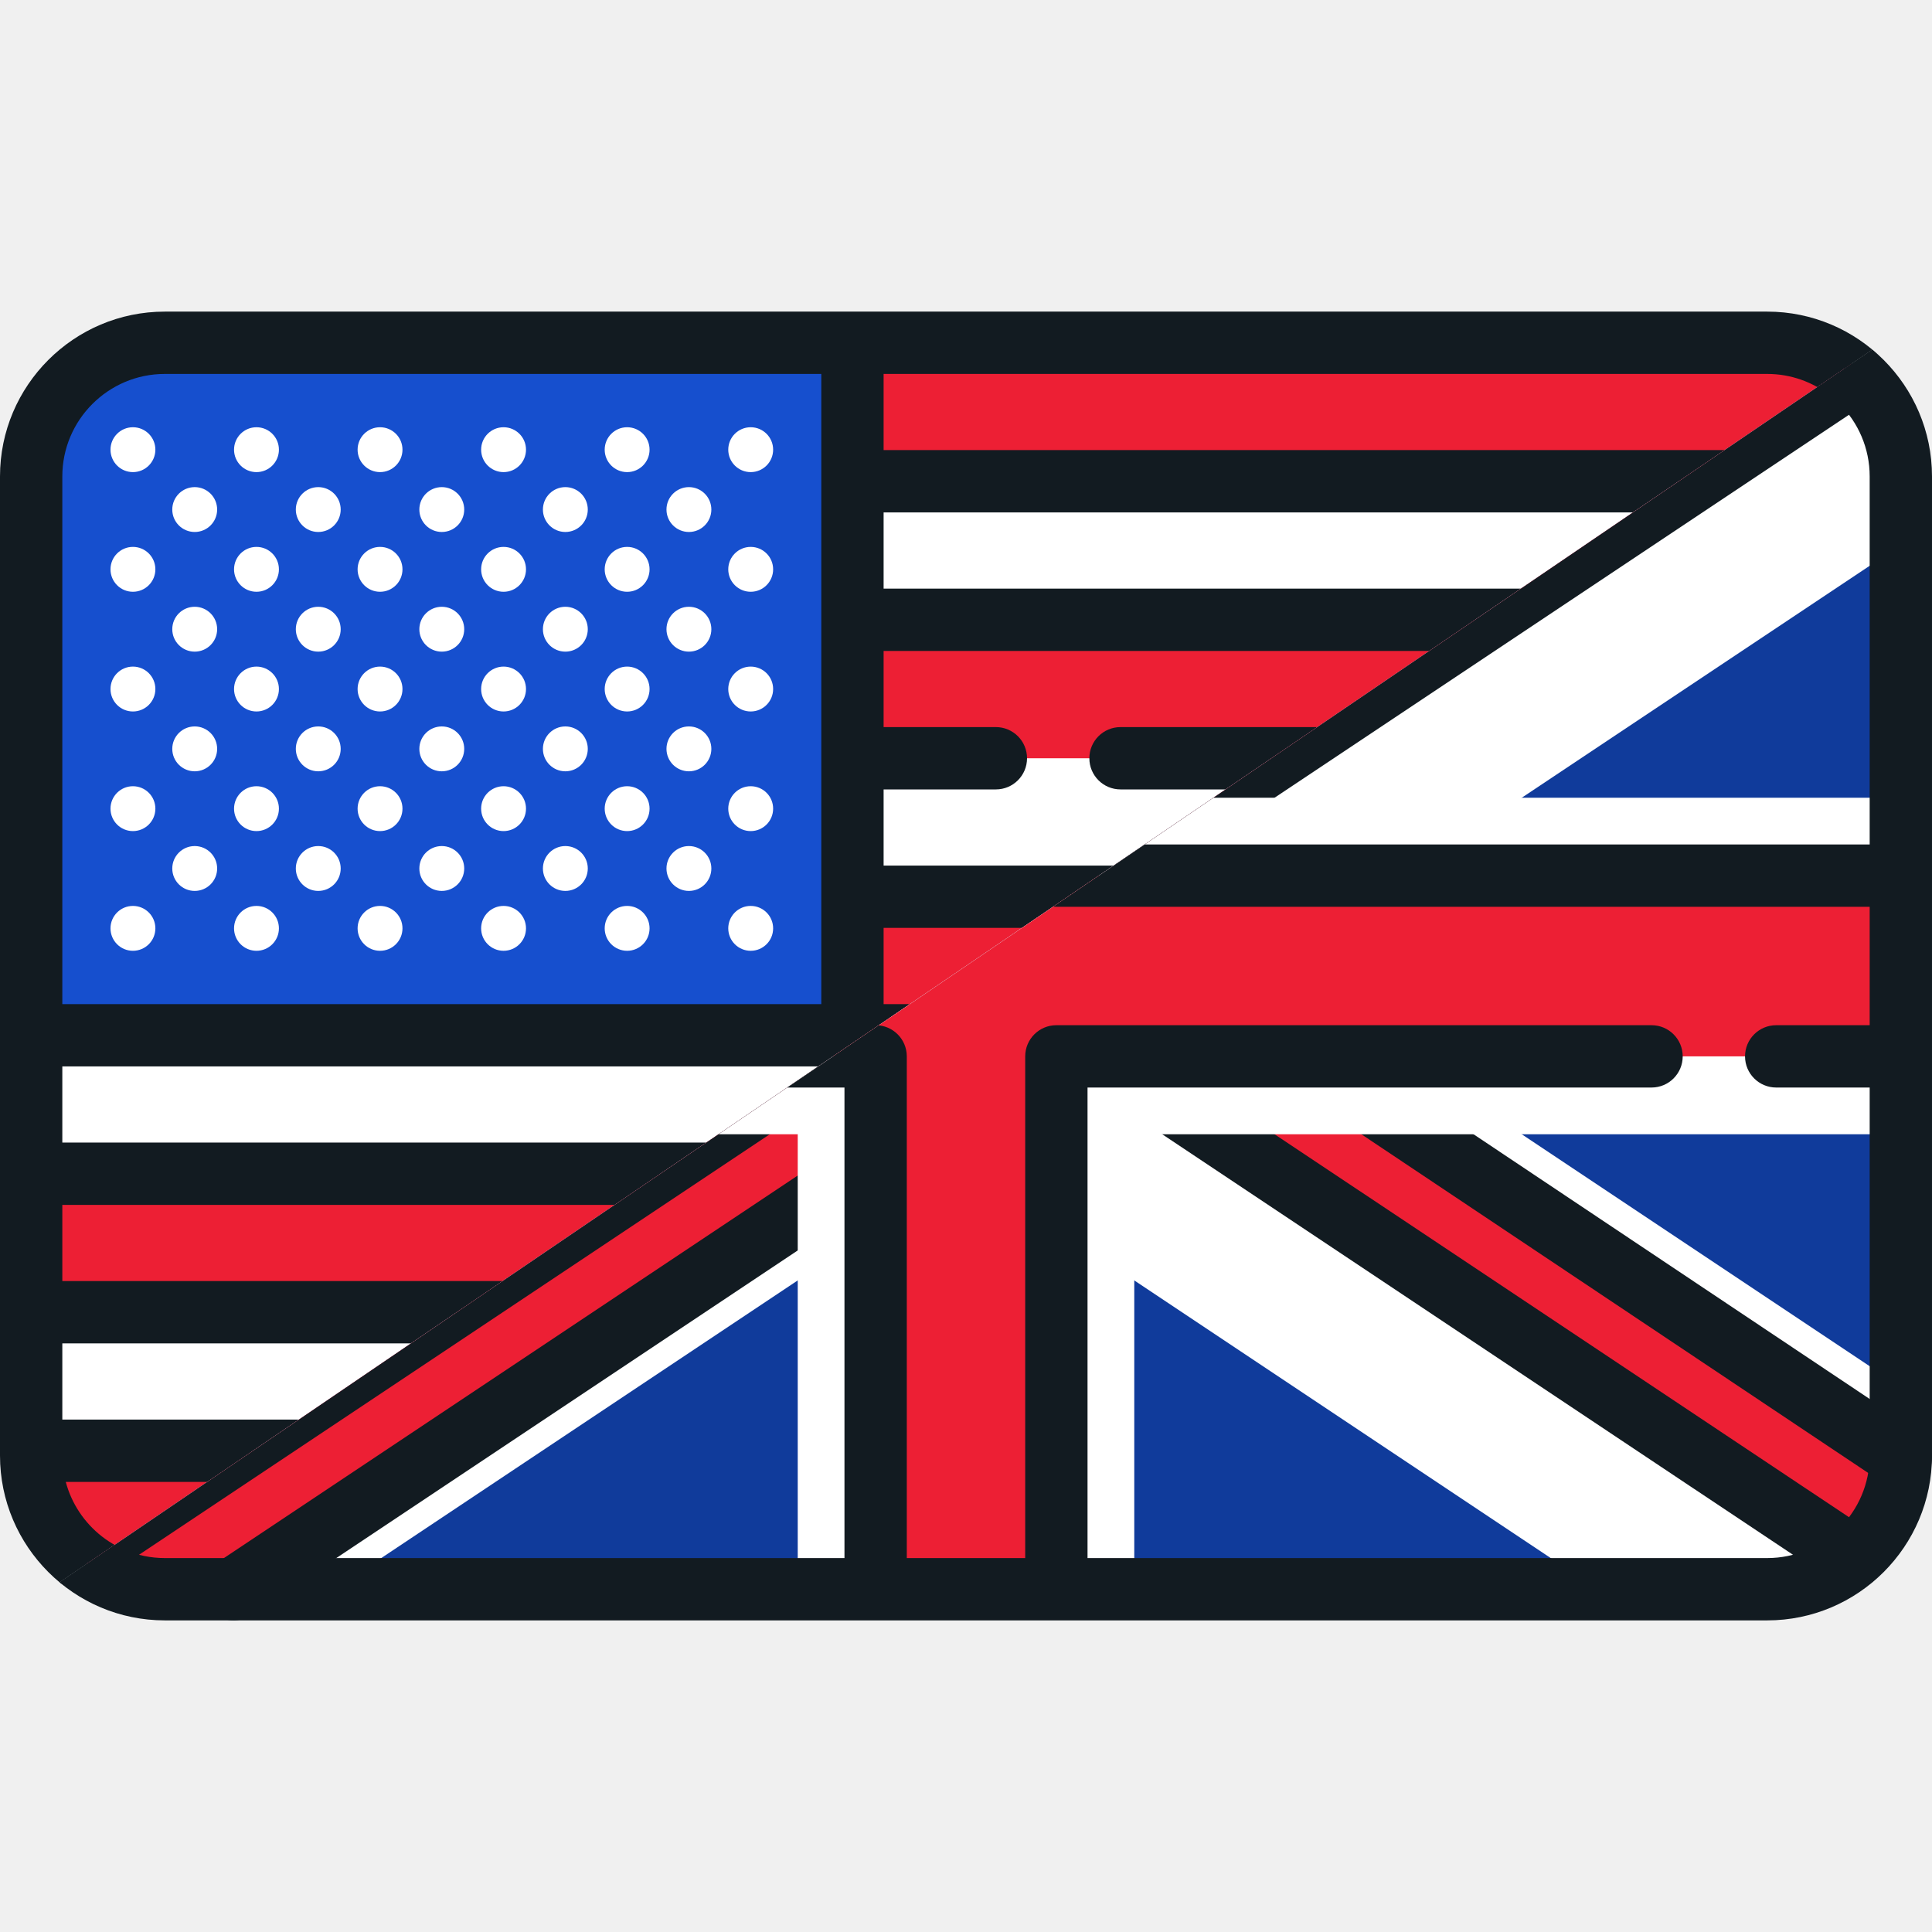
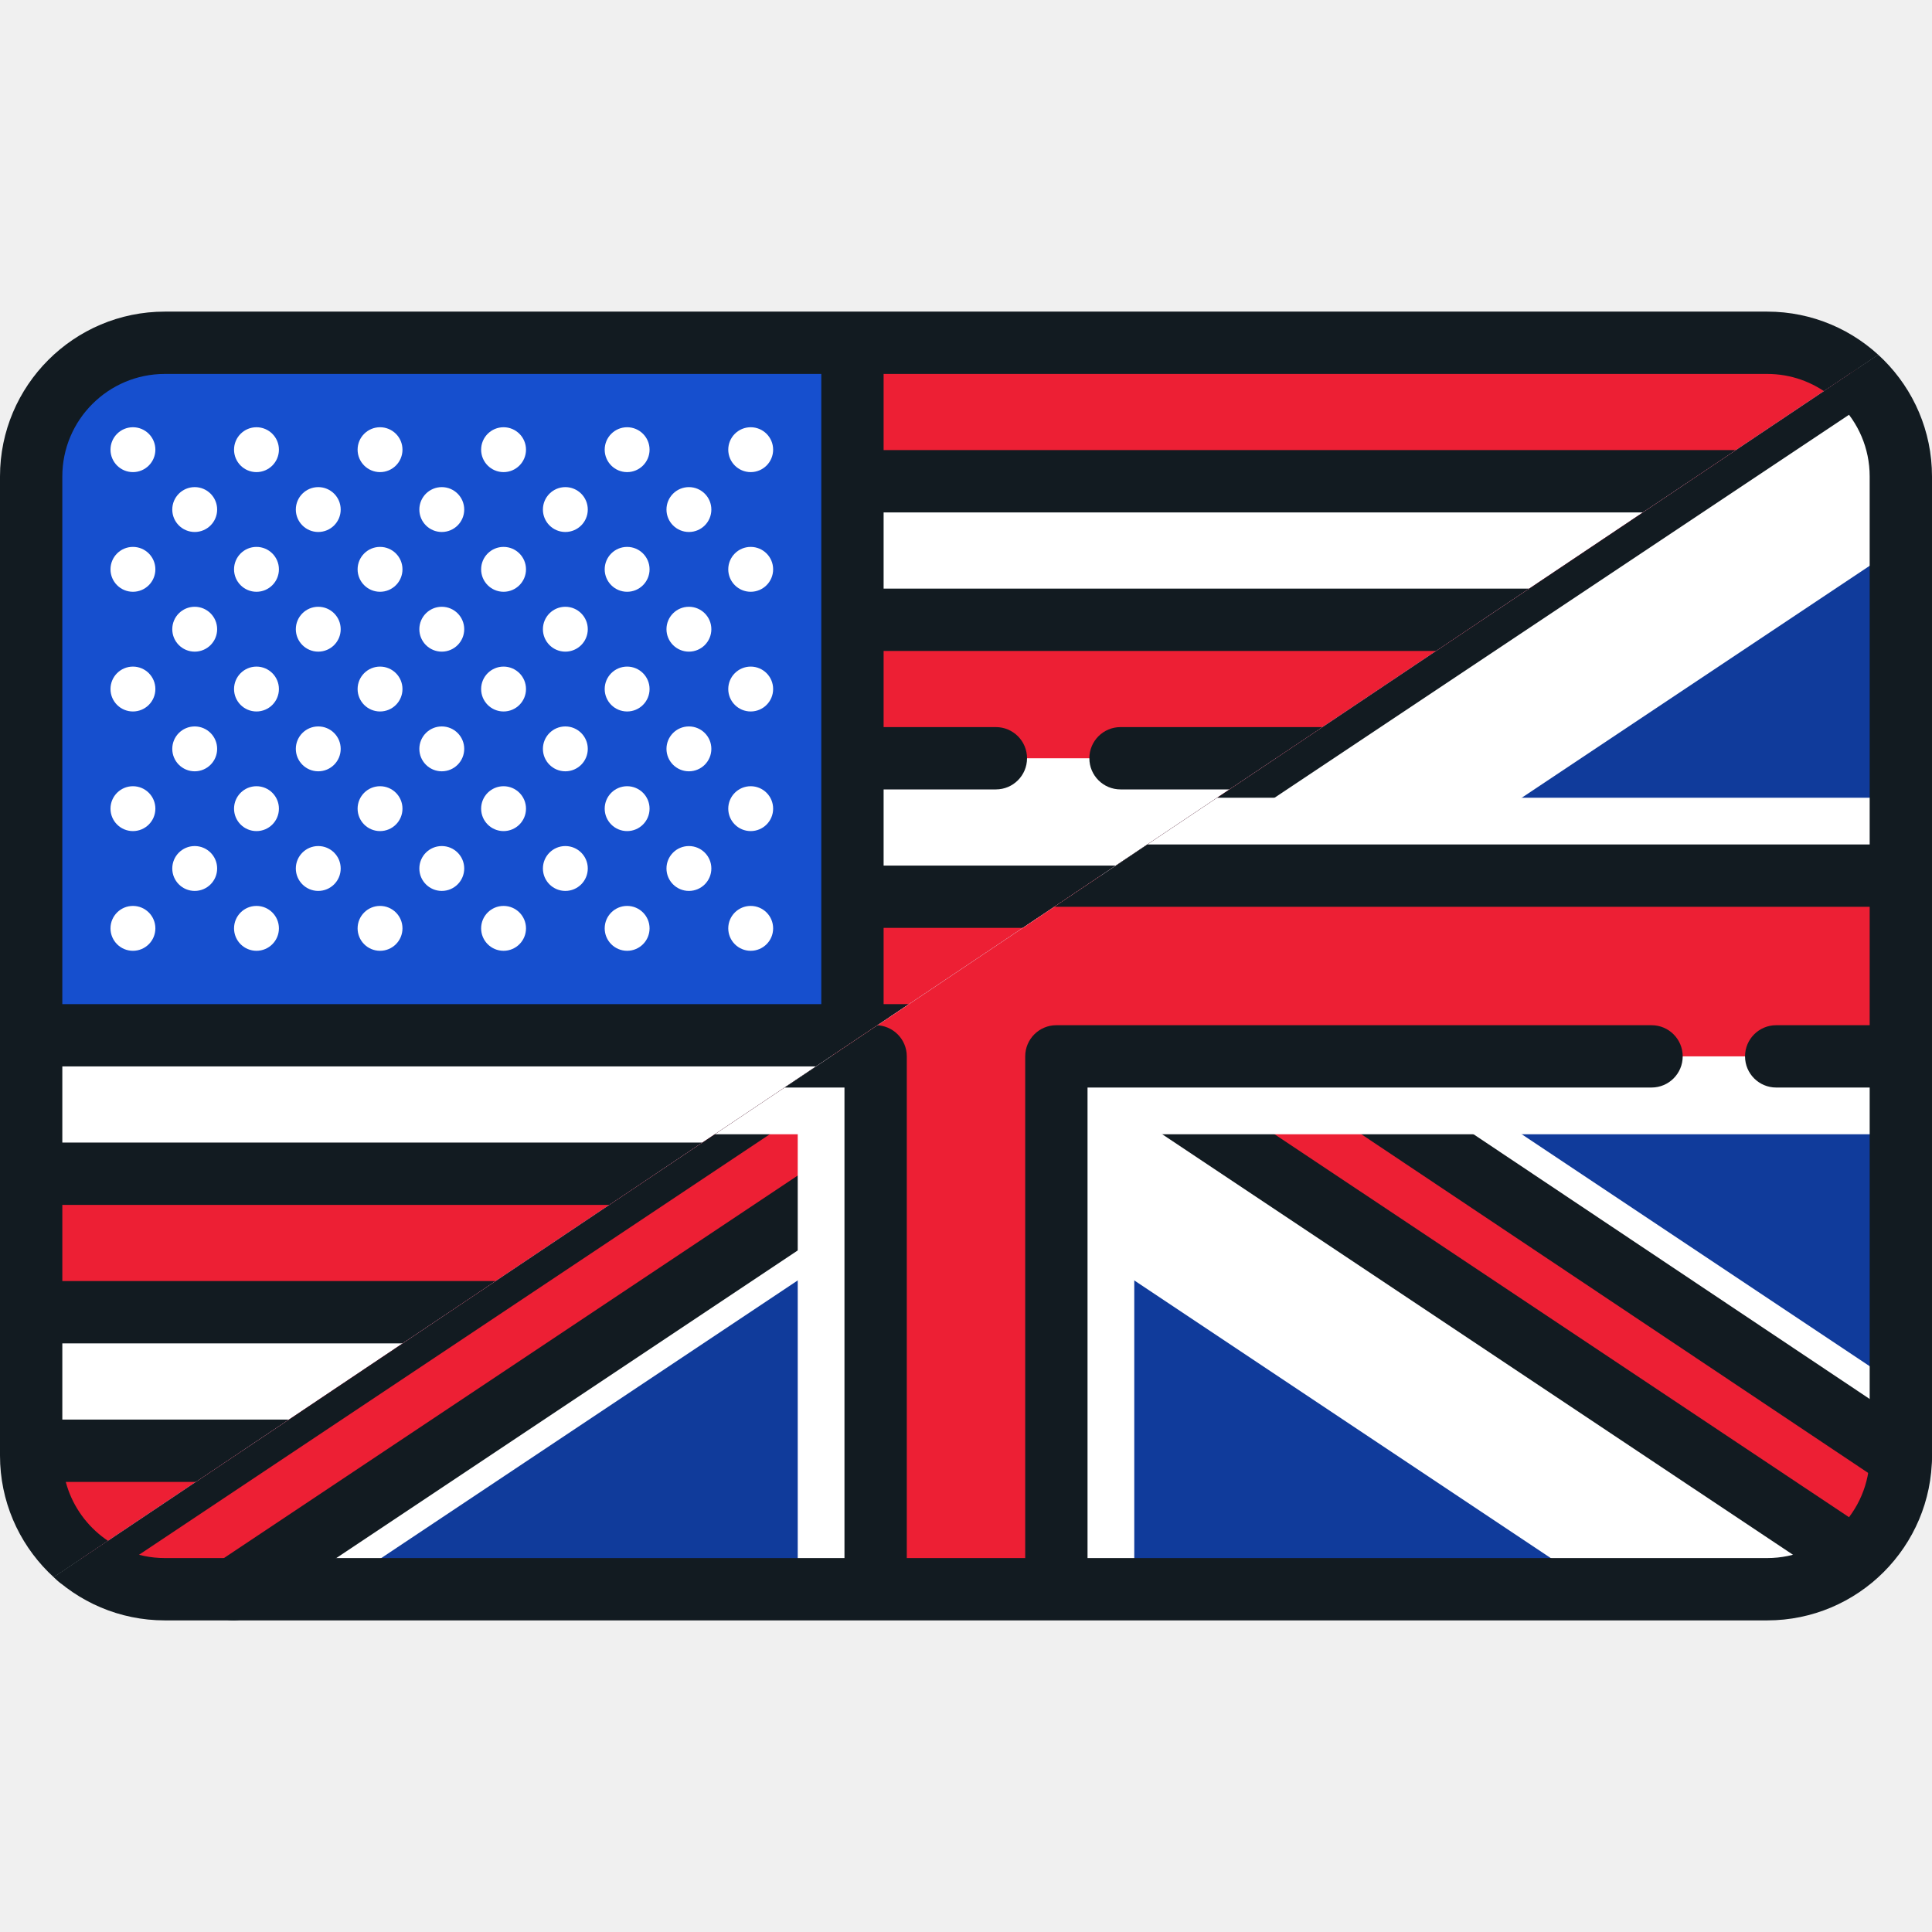
<svg xmlns="http://www.w3.org/2000/svg" width="512" height="512" viewBox="0 0 20 20">
  <defs>
    <clipPath id="a">
-       <polygon points="0,0 20,3.2 0,16.8" />
+       <polygon points="0,0 20,3.3 0,16.7" />
    </clipPath>
    <clipPath id="b">
-       <polygon points="20,3.2 20,20 0,16.8" />
+       <polygon points="20,3.3 20,20 0,16.7" />
    </clipPath>
  </defs>
  <g clip-path="url(#a)">
    <svg viewBox="0 0 512 512" xml:space="preserve">
      <path style="fill:#fff" d="M503.742 385.376V126.624c0-19.763-16.022-35.785-35.785-35.785H44.043c-19.763 0-35.785 16.022-35.785 35.785v258.753c0 19.763 16.022 35.785 35.785 35.785h423.914c19.763-.001 35.785-16.022 35.785-35.786" />
      <path style="fill:#ed1f34" d="M503.742 384.462v1.964c0 19.183-15.552 34.734-34.734 34.734H42.993c-19.183 0-34.735-15.552-34.735-34.734v-1.964zM8.258 311.054h495.484v36.699H8.258zm217.65-73.409h277.834v36.71H225.908zm0-73.398h277.834v36.699H225.908zm0-73.408v36.699h277.834v-6.177c0-16.856-13.665-30.522-30.522-30.522z" />
      <path style="fill:#164fce" d="M8.258 124.83v149.525h217.65V90.839H42.249c-18.772 0-33.991 15.219-33.991 33.991" />
      <circle style="fill:#fff" cx="51.6" cy="230.158" r="5.946" />
      <circle style="fill:#fff" cx="84.342" cy="230.158" r="5.946" />
      <circle style="fill:#fff" cx="117.077" cy="230.158" r="5.946" />
      <circle style="fill:#fff" cx="149.823" cy="230.158" r="5.946" />
      <circle style="fill:#fff" cx="182.569" cy="230.158" r="5.946" />
      <circle style="fill:#fff" cx="35.229" cy="246.024" r="5.946" />
      <circle style="fill:#fff" cx="67.97" cy="246.024" r="5.946" />
      <circle style="fill:#fff" cx="100.715" cy="246.024" r="5.946" />
      <circle style="fill:#fff" cx="133.45" cy="246.024" r="5.946" />
      <circle style="fill:#fff" cx="166.196" cy="246.024" r="5.946" />
      <circle style="fill:#fff" cx="198.942" cy="246.024" r="5.946" />
      <circle style="fill:#fff" cx="35.229" cy="214.302" r="5.946" />
      <circle style="fill:#fff" cx="67.97" cy="214.302" r="5.946" />
      <circle style="fill:#fff" cx="100.715" cy="214.302" r="5.946" />
      <circle style="fill:#fff" cx="133.45" cy="214.302" r="5.946" />
      <circle style="fill:#fff" cx="166.196" cy="214.302" r="5.946" />
      <circle style="fill:#fff" cx="198.942" cy="214.302" r="5.946" />
      <circle style="fill:#fff" cx="51.6" cy="198.458" r="5.946" />
      <circle style="fill:#fff" cx="84.342" cy="198.458" r="5.946" />
      <circle style="fill:#fff" cx="117.077" cy="198.458" r="5.946" />
      <circle style="fill:#fff" cx="149.823" cy="198.458" r="5.946" />
      <circle style="fill:#fff" cx="182.569" cy="198.458" r="5.946" />
      <circle style="fill:#fff" cx="35.229" cy="182.602" r="5.946" />
      <circle style="fill:#fff" cx="67.97" cy="182.602" r="5.946" />
      <circle style="fill:#fff" cx="100.715" cy="182.602" r="5.946" />
      <circle style="fill:#fff" cx="133.45" cy="182.602" r="5.946" />
      <circle style="fill:#fff" cx="166.196" cy="182.602" r="5.946" />
      <circle style="fill:#fff" cx="198.942" cy="182.602" r="5.946" />
      <circle style="fill:#fff" cx="51.6" cy="166.747" r="5.946" />
      <circle style="fill:#fff" cx="84.342" cy="166.747" r="5.946" />
      <circle style="fill:#fff" cx="117.077" cy="166.747" r="5.946" />
      <circle style="fill:#fff" cx="149.823" cy="166.747" r="5.946" />
      <circle style="fill:#fff" cx="182.569" cy="166.747" r="5.946" />
      <circle style="fill:#fff" cx="35.229" cy="150.88" r="5.946" />
      <circle style="fill:#fff" cx="67.97" cy="150.88" r="5.946" />
      <circle style="fill:#fff" cx="100.715" cy="150.88" r="5.946" />
      <circle style="fill:#fff" cx="133.45" cy="150.88" r="5.946" />
      <circle style="fill:#fff" cx="166.196" cy="150.88" r="5.946" />
      <circle style="fill:#fff" cx="198.942" cy="150.88" r="5.946" />
      <circle style="fill:#fff" cx="51.6" cy="135.036" r="5.946" />
      <circle style="fill:#fff" cx="84.342" cy="135.036" r="5.946" />
      <circle style="fill:#fff" cx="117.077" cy="135.036" r="5.946" />
      <circle style="fill:#fff" cx="149.823" cy="135.036" r="5.946" />
      <circle style="fill:#fff" cx="182.569" cy="135.036" r="5.946" />
      <circle style="fill:#fff" cx="35.229" cy="119.169" r="5.946" />
      <circle style="fill:#fff" cx="67.97" cy="119.169" r="5.946" />
      <circle style="fill:#fff" cx="100.715" cy="119.169" r="5.946" />
      <circle style="fill:#fff" cx="133.45" cy="119.169" r="5.946" />
      <circle style="fill:#fff" cx="166.196" cy="119.169" r="5.946" />
      <circle style="fill:#fff" cx="198.942" cy="119.169" r="5.946" />
      <path style="fill:#121b21" d="M468.324 82.581H43.676C19.593 82.581 0 102.174 0 126.257v259.486c0 24.083 19.593 43.676 43.676 43.676h424.648c24.083 0 43.675-19.594 43.675-43.676V126.257c.001-24.083-19.592-43.676-43.675-43.676M16.516 376.204V356.01h388.129c4.561 0 8.258-3.696 8.258-8.258s-3.697-8.258-8.258-8.258H16.516v-20.183h478.968v20.183h-57.806c-4.561 0-8.258 3.696-8.258 8.258s3.697 8.258 8.258 8.258h57.806v20.194zm280.433-167h198.535v20.183H234.166v-20.183h29.751a8.257 8.257 0 0 0 8.258-8.258 8.257 8.257 0 0 0-8.258-8.258h-29.751v-20.183h261.318v20.183H296.949a8.257 8.257 0 0 0-8.258 8.258 8.257 8.257 0 0 0 8.258 8.258m-62.783-53.215v-20.194h261.318v20.194zm0 89.914h261.318v20.194H234.166zm261.318 36.71v20.183H16.516v-20.183zm-.913-163.334H234.166V99.097h234.159c12.563 0 23.158 8.577 26.246 20.182M43.676 99.097H217.65v167H16.516v-139.84c0-14.977 12.184-27.16 27.16-27.16m424.648 313.806H43.676c-12.564 0-23.159-8.577-26.246-20.183h477.142c-3.089 11.606-13.684 20.183-26.248 20.183" />
    </svg>
  </g>
  <g clip-path="url(#b)">
    <svg viewBox="0 0 512 512" xml:space="preserve">
      <path style="fill:#103b9b" d="M469.058 421.161H42.942c-19.155 0-34.684-15.528-34.684-34.684V125.523c0-19.155 15.528-34.684 34.684-34.684h426.115c19.155 0 34.684 15.528 34.684 34.684v260.954c0 19.155-15.528 34.684-34.683 34.684" />
      <path style="fill:#fff" d="M467.957 90.839h-44.608L256 202.405 88.65 90.839H39.271c-17.128 0-31.014 13.886-31.014 31.014v22.581L175.607 256 8.259 367.566v18.911c0 19.155 15.528 34.684 34.684 34.684H88.65L256 309.594 423.35 421.16h46.809c18.548 0 33.583-15.035 33.583-33.583v-20.012L336.392 256l167.35-111.566v-17.81c-.001-19.764-16.022-35.785-35.785-35.785" />
      <path style="fill:#ed1f34" d="M20.817 412.787c6.169 5.219 14.142 8.373 22.856 8.373h18.179l220.945-147.296 208.385 138.923 12.547-26.569.001-.033-221.243-147.844 208.694-139.13c-6.169-5.219-14.142-8.373-22.856-8.373h-18.18L229.214 238.142 20.817 99.211c-7.679 6.496-12.559 16.199-12.559 27.045v.337l220.659 147.461z" />
      <path style="fill:#121b21" d="M229.214 246.401a8.24 8.24 0 0 1-4.58-1.387L16.237 106.082a8.258 8.258 0 0 1 9.161-13.741l203.816 135.877 216.352-144.25a8.257 8.257 0 1 1 9.161 13.742L233.795 245.013a8.25 8.25 0 0 1-4.581 1.388m274.52 148.051a8.2 8.2 0 0 1-4.58-1.393L277.899 245.207a8.26 8.26 0 0 1 .008-13.737L486.601 92.341a8.258 8.258 0 0 1 9.161 13.742L297.363 238.348 508.33 379.326a8.257 8.257 0 0 1 2.277 11.454 8.25 8.25 0 0 1-6.873 3.672M61.86 429.419a8.259 8.259 0 0 1-4.588-15.131l220.943-147.296a8.26 8.26 0 0 1 9.161 0l208.386 138.923a8.259 8.259 0 0 1-9.161 13.742L282.797 283.79 66.434 428.031a8.2 8.2 0 0 1-4.574 1.388m-41.035-8.373a8.259 8.259 0 0 1-4.588-15.131l197.806-131.87L3.67 133.459a8.257 8.257 0 0 1-2.277-11.454 8.256 8.256 0 0 1 11.453-2.278l220.659 147.461a8.26 8.26 0 0 1-.008 13.737L25.398 419.659a8.2 8.2 0 0 1-4.573 1.387" />
      <path style="fill:#fff" d="M503.741 211.406H300.593V90.839h-89.186v120.567H8.259v89.187h203.148v120.568h89.186V300.593h203.148z" />
      <path style="fill:#ed1f34" d="M503.741 232.051H279.948V90.839h-47.896v141.212H8.259v47.897h223.793v141.213h47.896V279.948h223.793z" />
      <path style="fill:#121b21" d="M468.323 82.581H43.677c-24.083 0-43.676 19.592-43.676 43.676v259.487c0 24.083 19.594 43.676 43.676 43.676h424.646c24.083 0 43.676-19.592 43.676-43.676V126.256c0-24.083-19.593-43.675-43.676-43.675m27.16 43.675v97.536H288.206V99.097h180.117c14.976 0 27.16 12.183 27.16 27.159M43.677 99.097h180.117v124.697H16.517v-97.536c0-14.978 12.183-27.161 27.16-27.161m-27.16 286.645v-97.536h207.277v124.697H43.677c-14.977 0-27.16-12.185-27.16-27.161m451.806 27.161H288.206V288.206h149.471c4.562 0 8.258-3.697 8.258-8.258s-3.696-8.258-8.258-8.258H279.948a8.257 8.257 0 0 0-8.258 8.258v132.955h-31.38V279.948a8.257 8.257 0 0 0-8.258-8.258H16.517v-31.381h215.535a8.257 8.257 0 0 0 8.258-8.258V99.097h31.381v132.955a8.257 8.257 0 0 0 8.258 8.258h215.535v31.381H470.71c-4.562 0-8.258 3.697-8.258 8.258s3.696 8.258 8.258 8.258h24.774v97.536c-.001 14.975-12.185 27.16-27.161 27.16" />
      <circle />
    </svg>
  </g>
</svg>
